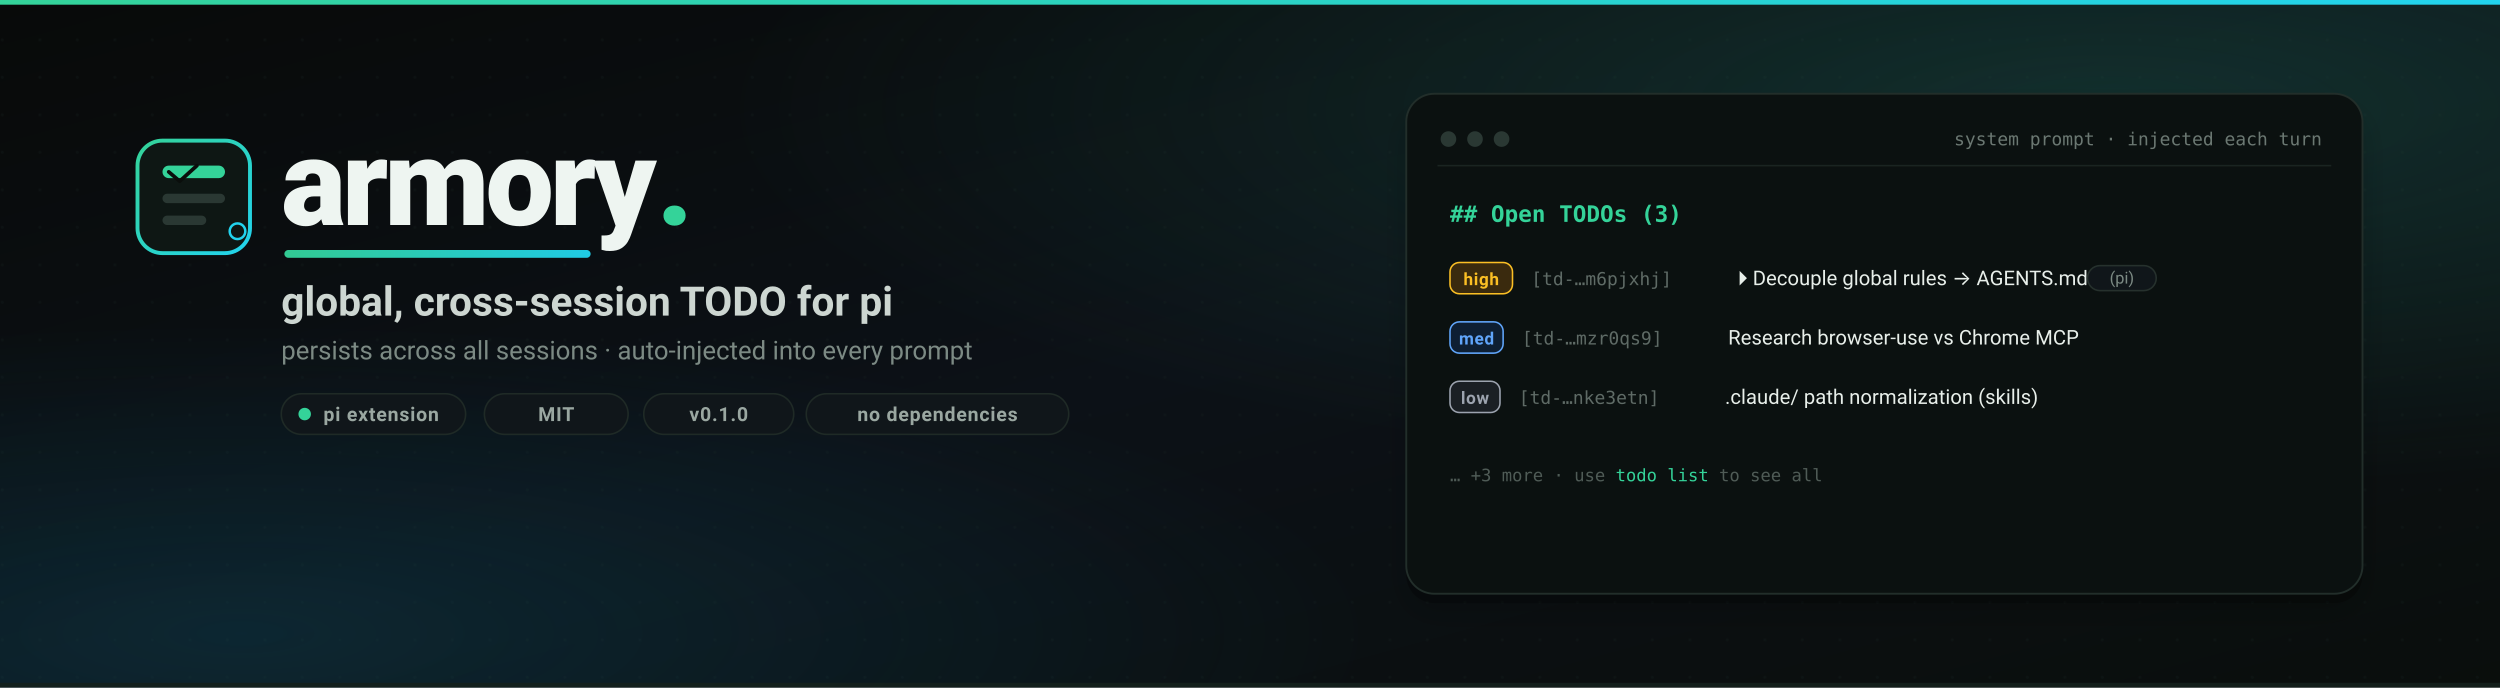
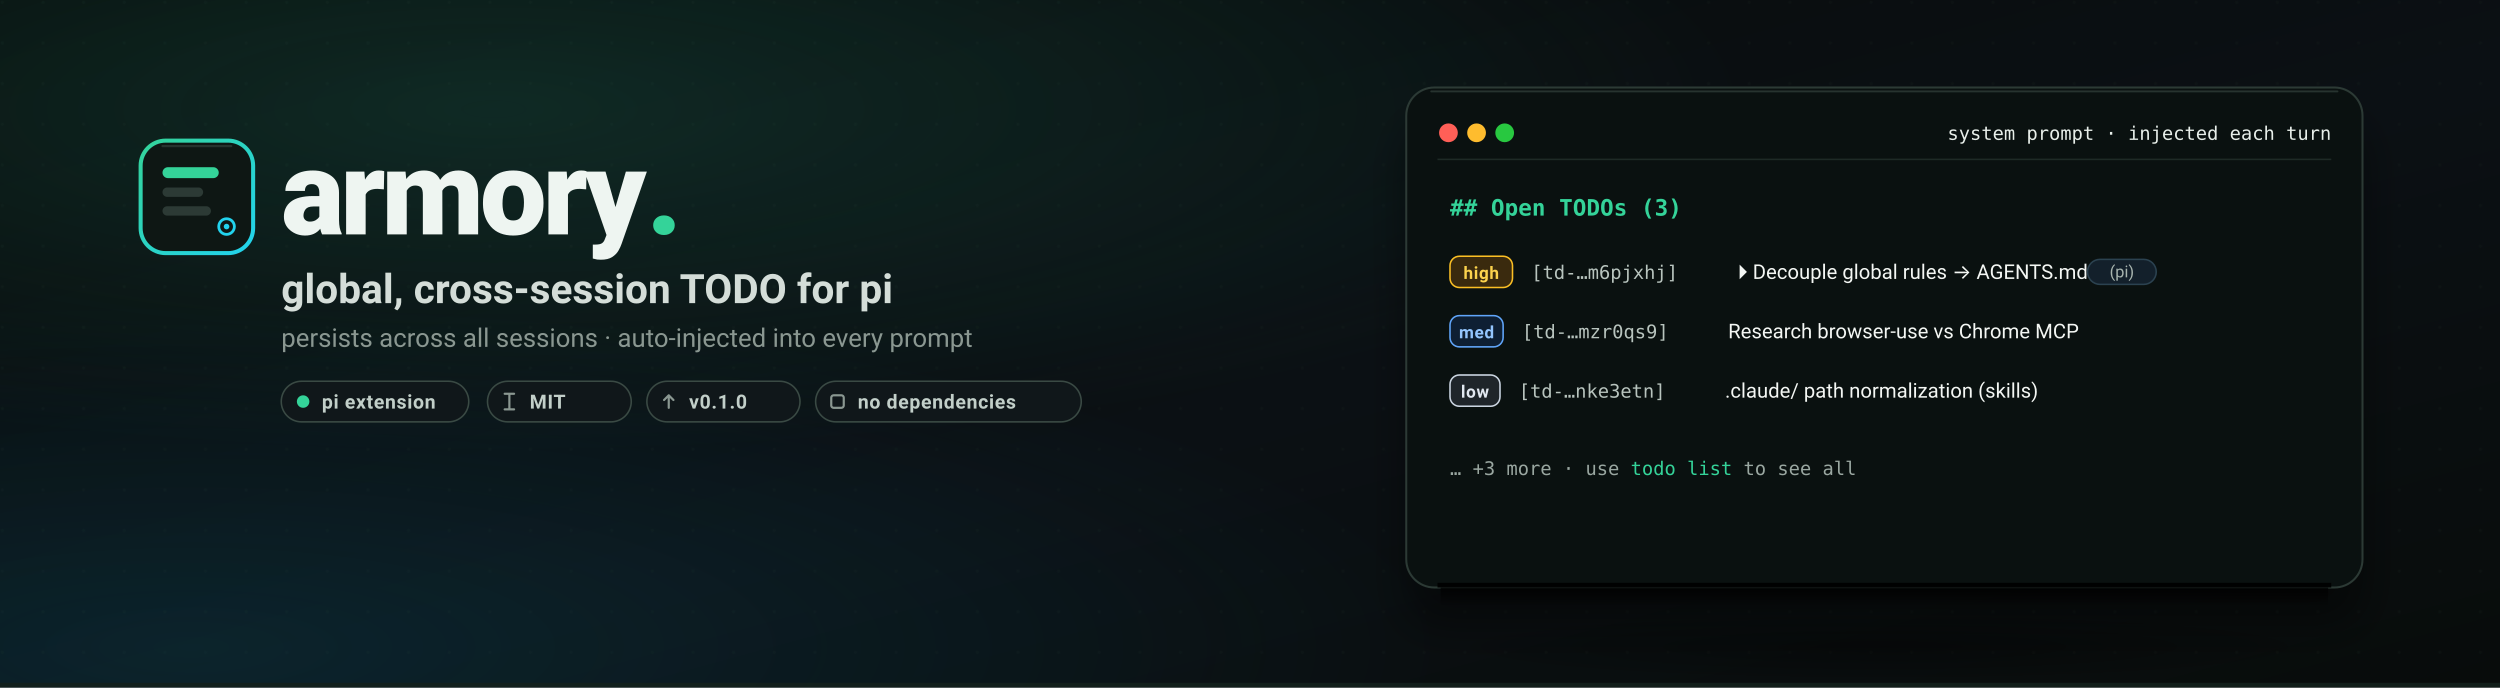
<svg xmlns="http://www.w3.org/2000/svg" viewBox="0 0 1600 440" width="1600" height="440" role="img" aria-label="armory — global, cross-session TODO for pi">
  <defs>
    <linearGradient id="bg" x1="0" y1="0" x2="1" y2="1">
-       <stop offset="0" stop-color="#080a09" />
-       <stop offset="0.5" stop-color="#0c1117" />
-       <stop offset="1" stop-color="#0a0e0c" />
+       <stop offset="0" stop-color="#070a09" />
+       <stop offset="0.55" stop-color="#0b1014" />
+       <stop offset="1" stop-color="#080c0b" />
    </linearGradient>
    <linearGradient id="accent" x1="0" y1="0" x2="1" y2="0">
      <stop offset="0" stop-color="#34d399" />
      <stop offset="1" stop-color="#22d3ee" />
    </linearGradient>
-     <linearGradient id="accentV" x1="0" y1="0" x2="0" y2="1">
+     <linearGradient id="markStroke" x1="0" y1="0" x2="1" y2="1">
      <stop offset="0" stop-color="#34d399" />
-       <stop offset="1" stop-color="#0e7c6a" />
+       <stop offset="1" stop-color="#22d3ee" />
    </linearGradient>
-     <radialGradient id="glowA" cx="0.84" cy="0.16" r="0.55">
-       <stop offset="0" stop-color="#1f6f5c" stop-opacity="0.32" />
+     <radialGradient id="glowA" cx="0.20" cy="0.16" r="0.5">
+       <stop offset="0" stop-color="#1f6f5c" stop-opacity="0.30" />
      <stop offset="1" stop-color="#1f6f5c" stop-opacity="0" />
    </radialGradient>
-     <radialGradient id="glowB" cx="0.10" cy="0.92" r="0.45">
-       <stop offset="0" stop-color="#0e7490" stop-opacity="0.22" />
+     <radialGradient id="glowB" cx="0.08" cy="0.94" r="0.5">
+       <stop offset="0" stop-color="#0e7490" stop-opacity="0.20" />
      <stop offset="1" stop-color="#0e7490" stop-opacity="0" />
    </radialGradient>
-     <pattern id="dots" x="0" y="0" width="24" height="24" patternUnits="userSpaceOnUse">
-       <circle cx="1.5" cy="1.5" r="1" fill="#172220" fill-opacity="0.5" />
+     <pattern id="dots" x="0" y="0" width="26" height="26" patternUnits="userSpaceOnUse">
+       <circle cx="1.5" cy="1.5" r="1" fill="#16201d" fill-opacity="0.5" />
    </pattern>
-     <filter id="shadow" x="-10%" y="-10%" width="120%" height="130%">
-       <feGaussianBlur in="SourceAlpha" stdDeviation="10" />
-       <feOffset dy="6" result="off" />
-       <feFlood flood-color="#000000" flood-opacity="0.5" />
+     <filter id="grain" x="0" y="0" width="100%" height="100%">
+       <feTurbulence type="fractalNoise" baseFrequency="0.9" numOctaves="2" seed="7" stitchTiles="stitch" />
+       <feColorMatrix type="saturate" values="0" />
+       <feComponentTransfer>
+         <feFuncA type="linear" slope="0.05" />
+       </feComponentTransfer>
+     </filter>
+     <filter id="cardShadow" x="-20%" y="-20%" width="140%" height="170%">
+       <feGaussianBlur in="SourceAlpha" stdDeviation="14" />
+       <feOffset dy="24" result="off" />
+       <feFlood flood-color="#000000" flood-opacity="0.68" />
      <feComposite in2="off" operator="in" />
      <feMerge>
        <feMergeNode />
        <feMergeNode in="SourceGraphic" />
      </feMerge>
    </filter>
-     <linearGradient id="markStroke" x1="0" y1="0" x2="1" y2="1">
-       <stop offset="0" stop-color="#34d399" />
-       <stop offset="1" stop-color="#22d3ee" />
+     <radialGradient id="floor" cx="0.5" cy="0.5" r="0.5">
+       <stop offset="0" stop-color="#000000" stop-opacity="0.5" />
+       <stop offset="1" stop-color="#000000" stop-opacity="0" />
+     </radialGradient>
+     <linearGradient id="contactEdge" x1="0" y1="0" x2="0" y2="1">
+       <stop offset="0" stop-color="#000000" stop-opacity="0.8" />
+       <stop offset="1" stop-color="#000000" stop-opacity="0" />
    </linearGradient>
  </defs>
  <rect width="1600" height="440" fill="url(#bg)" />
-   <rect width="1600" height="440" fill="url(#dots)" opacity="0.55" />
+   <rect width="1600" height="440" fill="url(#dots)" opacity="0.5" />
  <rect width="1600" height="440" fill="url(#glowA)" />
  <rect width="1600" height="440" fill="url(#glowB)" />
-   <rect x="0" y="0" width="1600" height="3" fill="url(#accent)" />
-   <rect x="0" y="437" width="1600" height="3" fill="#14201c" opacity="0.9" />
-   <g transform="translate(88, 84)">
-     <g transform="translate(0, 6)">
-       <rect x="0" y="0" rx="16" ry="16" width="72" height="72" fill="#0e1714" stroke="url(#markStroke)" stroke-width="2.5" />
-       <rect x="16" y="16" width="40" height="8" rx="4" fill="#34d399" />
-       <polyline points="20,20 27,26 38,16" fill="none" stroke="#0a0e0c" stroke-width="2.4" stroke-linecap="round" stroke-linejoin="round" />
-       <rect x="16" y="34" width="40" height="6" rx="3" fill="#2a3833" />
-       <rect x="16" y="48" width="28" height="6" rx="3" fill="#2a3833" />
-       <circle cx="64" cy="58" r="5" fill="#0e1714" stroke="#22d3ee" stroke-width="1.6" />
+   <rect width="1600" height="440" fill="url(#grain)" opacity="0.55" />
+   <rect x="0" y="437" width="1600" height="3" fill="#13201c" opacity="0.9" />
+   <g transform="translate(88, 92)">
+     <g transform="translate(2, -2)">
+       <rect x="0" y="0" rx="16" ry="16" width="72" height="72" fill="#0e1714" stroke="url(#markStroke)" stroke-width="2.6" />
+       <line x1="14" y1="3.5" x2="58" y2="3.5" stroke="#3a4a44" stroke-width="1.4" opacity="0.55" stroke-linecap="round" />
+       <rect x="14" y="17" width="36" height="7" rx="3.5" fill="#34d399" />
+       <rect x="14" y="30" width="26" height="6" rx="3" fill="#2c3a35" />
+       <rect x="14" y="42" width="31" height="6" rx="3" fill="#2c3a35" />
+       <circle cx="55" cy="55" r="5" fill="#0e1714" stroke="#22d3ee" stroke-width="1.8" />
+       <circle cx="55" cy="55" r="1.8" fill="#22d3ee" />
    </g>
-     <text x="92" y="60" font-family="ui-sans-serif, system-ui, -apple-system, 'Segoe UI', Roboto, sans-serif" font-size="78" font-weight="800" fill="#eef5f1" letter-spacing="-2.5">armory<tspan fill="#34d399">.</tspan>
+     <text x="92" y="58" font-family="ui-sans-serif, system-ui, -apple-system, 'Segoe UI', Roboto, sans-serif" font-size="76" font-weight="800" fill="#eef5f1" letter-spacing="-2.5">armory<tspan fill="#34d399">.</tspan>
    </text>
-     <rect x="94" y="76" width="196" height="5" rx="2.5" fill="url(#accent)" opacity="0.95" />
-     <text x="92" y="118" font-family="ui-sans-serif, system-ui, -apple-system, 'Segoe UI', Roboto, sans-serif" font-size="26" font-weight="600" fill="#cdd6d1">global, cross-session TODO for pi</text>
-     <text x="92" y="146" font-family="ui-sans-serif, system-ui, -apple-system, 'Segoe UI', Roboto, sans-serif" font-size="16.5" fill="#7c8a84">persists across all sessions · auto-injected into every prompt</text>
-     <g transform="translate(92, 168)" font-family="ui-sans-serif, system-ui, -apple-system, 'Segoe UI', Roboto, sans-serif" font-size="12.5" font-weight="600">
+     <text x="92" y="102" font-family="ui-sans-serif, system-ui, -apple-system, 'Segoe UI', Roboto, sans-serif" font-size="26" font-weight="600" fill="#d4ddd8">global, cross-session TODO for pi</text>
+     <text x="92" y="130" font-family="ui-sans-serif, system-ui, -apple-system, 'Segoe UI', Roboto, sans-serif" font-size="16.5" fill="#8a9791">persists across all sessions · auto-injected into every prompt</text>
+     <g transform="translate(92, 152)" font-family="ui-sans-serif, system-ui, -apple-system, 'Segoe UI', Roboto, sans-serif" font-size="12.5" font-weight="600">
      <g>
-         <rect x="0" y="0" rx="13" ry="13" width="118" height="26" fill="#10161a" stroke="#1f2a26" stroke-width="1" />
-         <circle cx="15" cy="13" r="4" fill="#34d399" />
-         <text x="27" y="17.5" fill="#9aa7a1" letter-spacing="0.5">pi extension</text>
+         <rect x="0" y="0" rx="13" ry="13" width="120" height="26" fill="#10171a" stroke="#3a4a44" stroke-width="1" />
+         <circle cx="14" cy="13" r="4" fill="#34d399" />
+         <text x="26" y="17.5" fill="#c2cfc9" letter-spacing="0.4">pi extension</text>
      </g>
-       <g transform="translate(130, 0)">
-         <rect x="0" y="0" rx="13" ry="13" width="92" height="26" fill="#10161a" stroke="#1f2a26" stroke-width="1" />
-         <text x="46" y="17.5" fill="#9aa7a1" text-anchor="middle" letter-spacing="0.5">MIT</text>
+       <g transform="translate(132, 0)">
+         <rect x="0" y="0" rx="13" ry="13" width="92" height="26" fill="#10171a" stroke="#3a4a44" stroke-width="1" />
+         <path d="M14,8 L14,18 M11,8 L17,8 M11,18 L17,18" fill="none" stroke="#8a9791" stroke-width="1.4" stroke-linecap="round" />
+         <text x="27" y="17.5" fill="#c2cfc9" letter-spacing="0.4">MIT</text>
      </g>
-       <g transform="translate(232, 0)">
-         <rect x="0" y="0" rx="13" ry="13" width="96" height="26" fill="#10161a" stroke="#1f2a26" stroke-width="1" />
-         <text x="48" y="17.5" fill="#9aa7a1" text-anchor="middle" letter-spacing="0.5">v0.1.0</text>
+       <g transform="translate(234, 0)">
+         <rect x="0" y="0" rx="13" ry="13" width="98" height="26" fill="#10171a" stroke="#3a4a44" stroke-width="1" />
+         <path d="M14,9 L14,17 M14,9 L11,12 M14,9 L17,12" fill="none" stroke="#8a9791" stroke-width="1.4" stroke-linecap="round" stroke-linejoin="round" />
+         <text x="27" y="17.5" fill="#c2cfc9" letter-spacing="0.4">v0.1.0</text>
      </g>
-       <g transform="translate(336, 0)">
-         <rect x="0" y="0" rx="13" ry="13" width="168" height="26" fill="#10161a" stroke="#1f2a26" stroke-width="1" />
-         <text x="84" y="17.5" fill="#9aa7a1" text-anchor="middle" letter-spacing="0.5">no dependencies</text>
+       <g transform="translate(342, 0)">
+         <rect x="0" y="0" rx="13" ry="13" width="170" height="26" fill="#10171a" stroke="#3a4a44" stroke-width="1" />
+         <rect x="10" y="9" width="8" height="8" rx="1.5" fill="none" stroke="#8a9791" stroke-width="1.4" />
+         <text x="27" y="17.5" fill="#c2cfc9" letter-spacing="0.4">no dependencies</text>
      </g>
    </g>
  </g>
-   <g transform="translate(900, 60)">
-     <rect x="0" y="6" rx="18" ry="18" width="612" height="320" fill="#000000" opacity="0.35" filter="url(#shadow)" />
-     <rect x="0" y="0" rx="18" ry="18" width="612" height="320" fill="#0b1110" stroke="#222e2a" stroke-width="1.2" />
+   <g transform="translate(900, 56)">
+     <ellipse cx="306" cy="358" rx="290" ry="22" fill="url(#floor)" opacity="0.65" />
+     <rect x="0" y="0" rx="18" ry="18" width="612" height="320" fill="#000000" opacity="0.6" filter="url(#cardShadow)" />
+     <rect x="0" y="0" rx="18" ry="18" width="612" height="320" fill="#0a1110" stroke="#2c3a35" stroke-width="1.3" />
+     <rect x="22" y="320" width="568" height="12" fill="url(#contactEdge)" />
+     <rect x="20" y="317" width="572" height="3" fill="#000000" opacity="0.95" />
+     <line x1="16" y1="2.5" x2="596" y2="2.5" stroke="#3a4a44" stroke-width="1.2" opacity="0.6" stroke-linecap="round" />
    <g transform="translate(20, 22)">
-       <circle cx="7" cy="7" r="5" fill="#2a3833" />
-       <circle cx="24" cy="7" r="5" fill="#2a3833" />
-       <circle cx="41" cy="7" r="5" fill="#2a3833" />
-       <text x="566" y="11" font-family="ui-monospace, SFMono-Regular, Menlo, monospace" font-size="11.5" fill="#6b7872" text-anchor="end">system prompt · injected each turn</text>
+       <circle cx="7" cy="7" r="6" fill="#ff5f57" />
+       <circle cx="25" cy="7" r="6" fill="#febc2e" />
+       <circle cx="43" cy="7" r="6" fill="#28c840" />
+       <text x="572" y="11.5" font-family="ui-monospace, SFMono-Regular, Menlo, monospace" font-size="12" fill="#e8efea" text-anchor="end">system prompt · injected each turn</text>
    </g>
-     <line x1="20" y1="46" x2="592" y2="46" stroke="#1a2421" stroke-width="1" />
+     <line x1="20" y1="46" x2="592" y2="46" stroke="#1e2a26" stroke-width="1" />
    <g transform="translate(28, 68)" font-family="ui-sans-serif, system-ui, -apple-system, 'Segoe UI', Roboto, sans-serif">
      <text x="0" y="14" font-family="ui-monospace, SFMono-Regular, Menlo, monospace" font-size="14.5" font-weight="700" fill="#34d399">## Open TODOs (3)</text>
      <g transform="translate(0, 40)">
        <rect x="0" y="0" rx="6" ry="6" width="40" height="20" fill="#3a2a0e" stroke="#fbbf24" stroke-width="1" />
-         <text x="20" y="14.5" font-size="11" font-weight="700" fill="#fbbf24" text-anchor="middle" letter-spacing="0.4">high</text>
-         <text x="52" y="14.5" font-family="ui-monospace, SFMono-Regular, Menlo, monospace" font-size="11.5" fill="#5f6b66">[td-…m6pjxhj]</text>
-         <text x="184" y="14.5" font-size="13" fill="#e8efea">⏵ Decouple global rules → AGENTS.md</text>
-         <rect x="408" y="2" rx="8" ry="8" width="44" height="16" fill="#10161a" stroke="#26312d" />
-         <text x="430" y="13.5" font-size="10.5" fill="#7c8a84" text-anchor="middle">(pi)</text>
+         <text x="20" y="14.5" font-size="11" font-weight="700" fill="#fcd34d" text-anchor="middle" letter-spacing="0.4">high</text>
+         <text x="52" y="14.5" font-family="ui-monospace, SFMono-Regular, Menlo, monospace" font-size="12" fill="#b8c4be">[td-…m6pjxhj]</text>
+         <text x="184" y="14.5" font-size="13" fill="#f4f7f4">⏵ Decouple global rules → AGENTS.md</text>
+         <rect x="408" y="2" rx="8" ry="8" width="44" height="16" fill="#13202b" stroke="#2b4250" />
+         <text x="430" y="13.5" font-size="10.5" fill="#a8b5af" text-anchor="middle">(pi)</text>
      </g>
      <g transform="translate(0, 78)">
        <rect x="0" y="0" rx="6" ry="6" width="34" height="20" fill="#0e1f33" stroke="#60a5fa" stroke-width="1" />
-         <text x="17" y="14.5" font-size="11" font-weight="700" fill="#60a5fa" text-anchor="middle" letter-spacing="0.4">med</text>
-         <text x="46" y="14.5" font-family="ui-monospace, SFMono-Regular, Menlo, monospace" font-size="11.5" fill="#5f6b66">[td-…mzr0qs9]</text>
-         <text x="178" y="14.5" font-size="13" fill="#e8efea">Research browser-use vs Chrome MCP</text>
+         <text x="17" y="14.5" font-size="11" font-weight="700" fill="#93c5fd" text-anchor="middle" letter-spacing="0.4">med</text>
+         <text x="46" y="14.5" font-family="ui-monospace, SFMono-Regular, Menlo, monospace" font-size="12" fill="#b8c4be">[td-…mzr0qs9]</text>
+         <text x="178" y="14.5" font-size="13" fill="#f4f7f4">Research browser-use vs Chrome MCP</text>
      </g>
      <g transform="translate(0, 116)">
-         <rect x="0" y="0" rx="6" ry="6" width="32" height="20" fill="#1a1f24" stroke="#9ca3af" stroke-width="1" />
-         <text x="16" y="14.5" font-size="11" font-weight="700" fill="#9ca3af" text-anchor="middle" letter-spacing="0.4">low</text>
-         <text x="44" y="14.5" font-family="ui-monospace, SFMono-Regular, Menlo, monospace" font-size="11.5" fill="#5f6b66">[td-…nke3etn]</text>
-         <text x="176" y="14.5" font-size="13" fill="#e8efea">.claude/ path normalization (skills)</text>
+         <rect x="0" y="0" rx="6" ry="6" width="32" height="20" fill="#1f252a" stroke="#cbd5e1" stroke-width="1" />
+         <text x="16" y="14.5" font-size="11" font-weight="700" fill="#e2e8f0" text-anchor="middle" letter-spacing="0.4">low</text>
+         <text x="44" y="14.5" font-family="ui-monospace, SFMono-Regular, Menlo, monospace" font-size="12" fill="#b8c4be">[td-…nke3etn]</text>
+         <text x="176" y="14.5" font-size="13" fill="#f4f7f4">.claude/ path normalization (skills)</text>
      </g>
-       <text x="0" y="180" font-family="ui-monospace, SFMono-Regular, Menlo, monospace" font-size="11" fill="#4f5b56">… +3 more · use <tspan fill="#34d399">todo list</tspan> to see all</text>
+       <text x="0" y="180" font-family="ui-monospace, SFMono-Regular, Menlo, monospace" font-size="12" fill="#9aa7a1">… +3 more · use <tspan fill="#34d399">todo list</tspan> to see all</text>
    </g>
  </g>
</svg>
